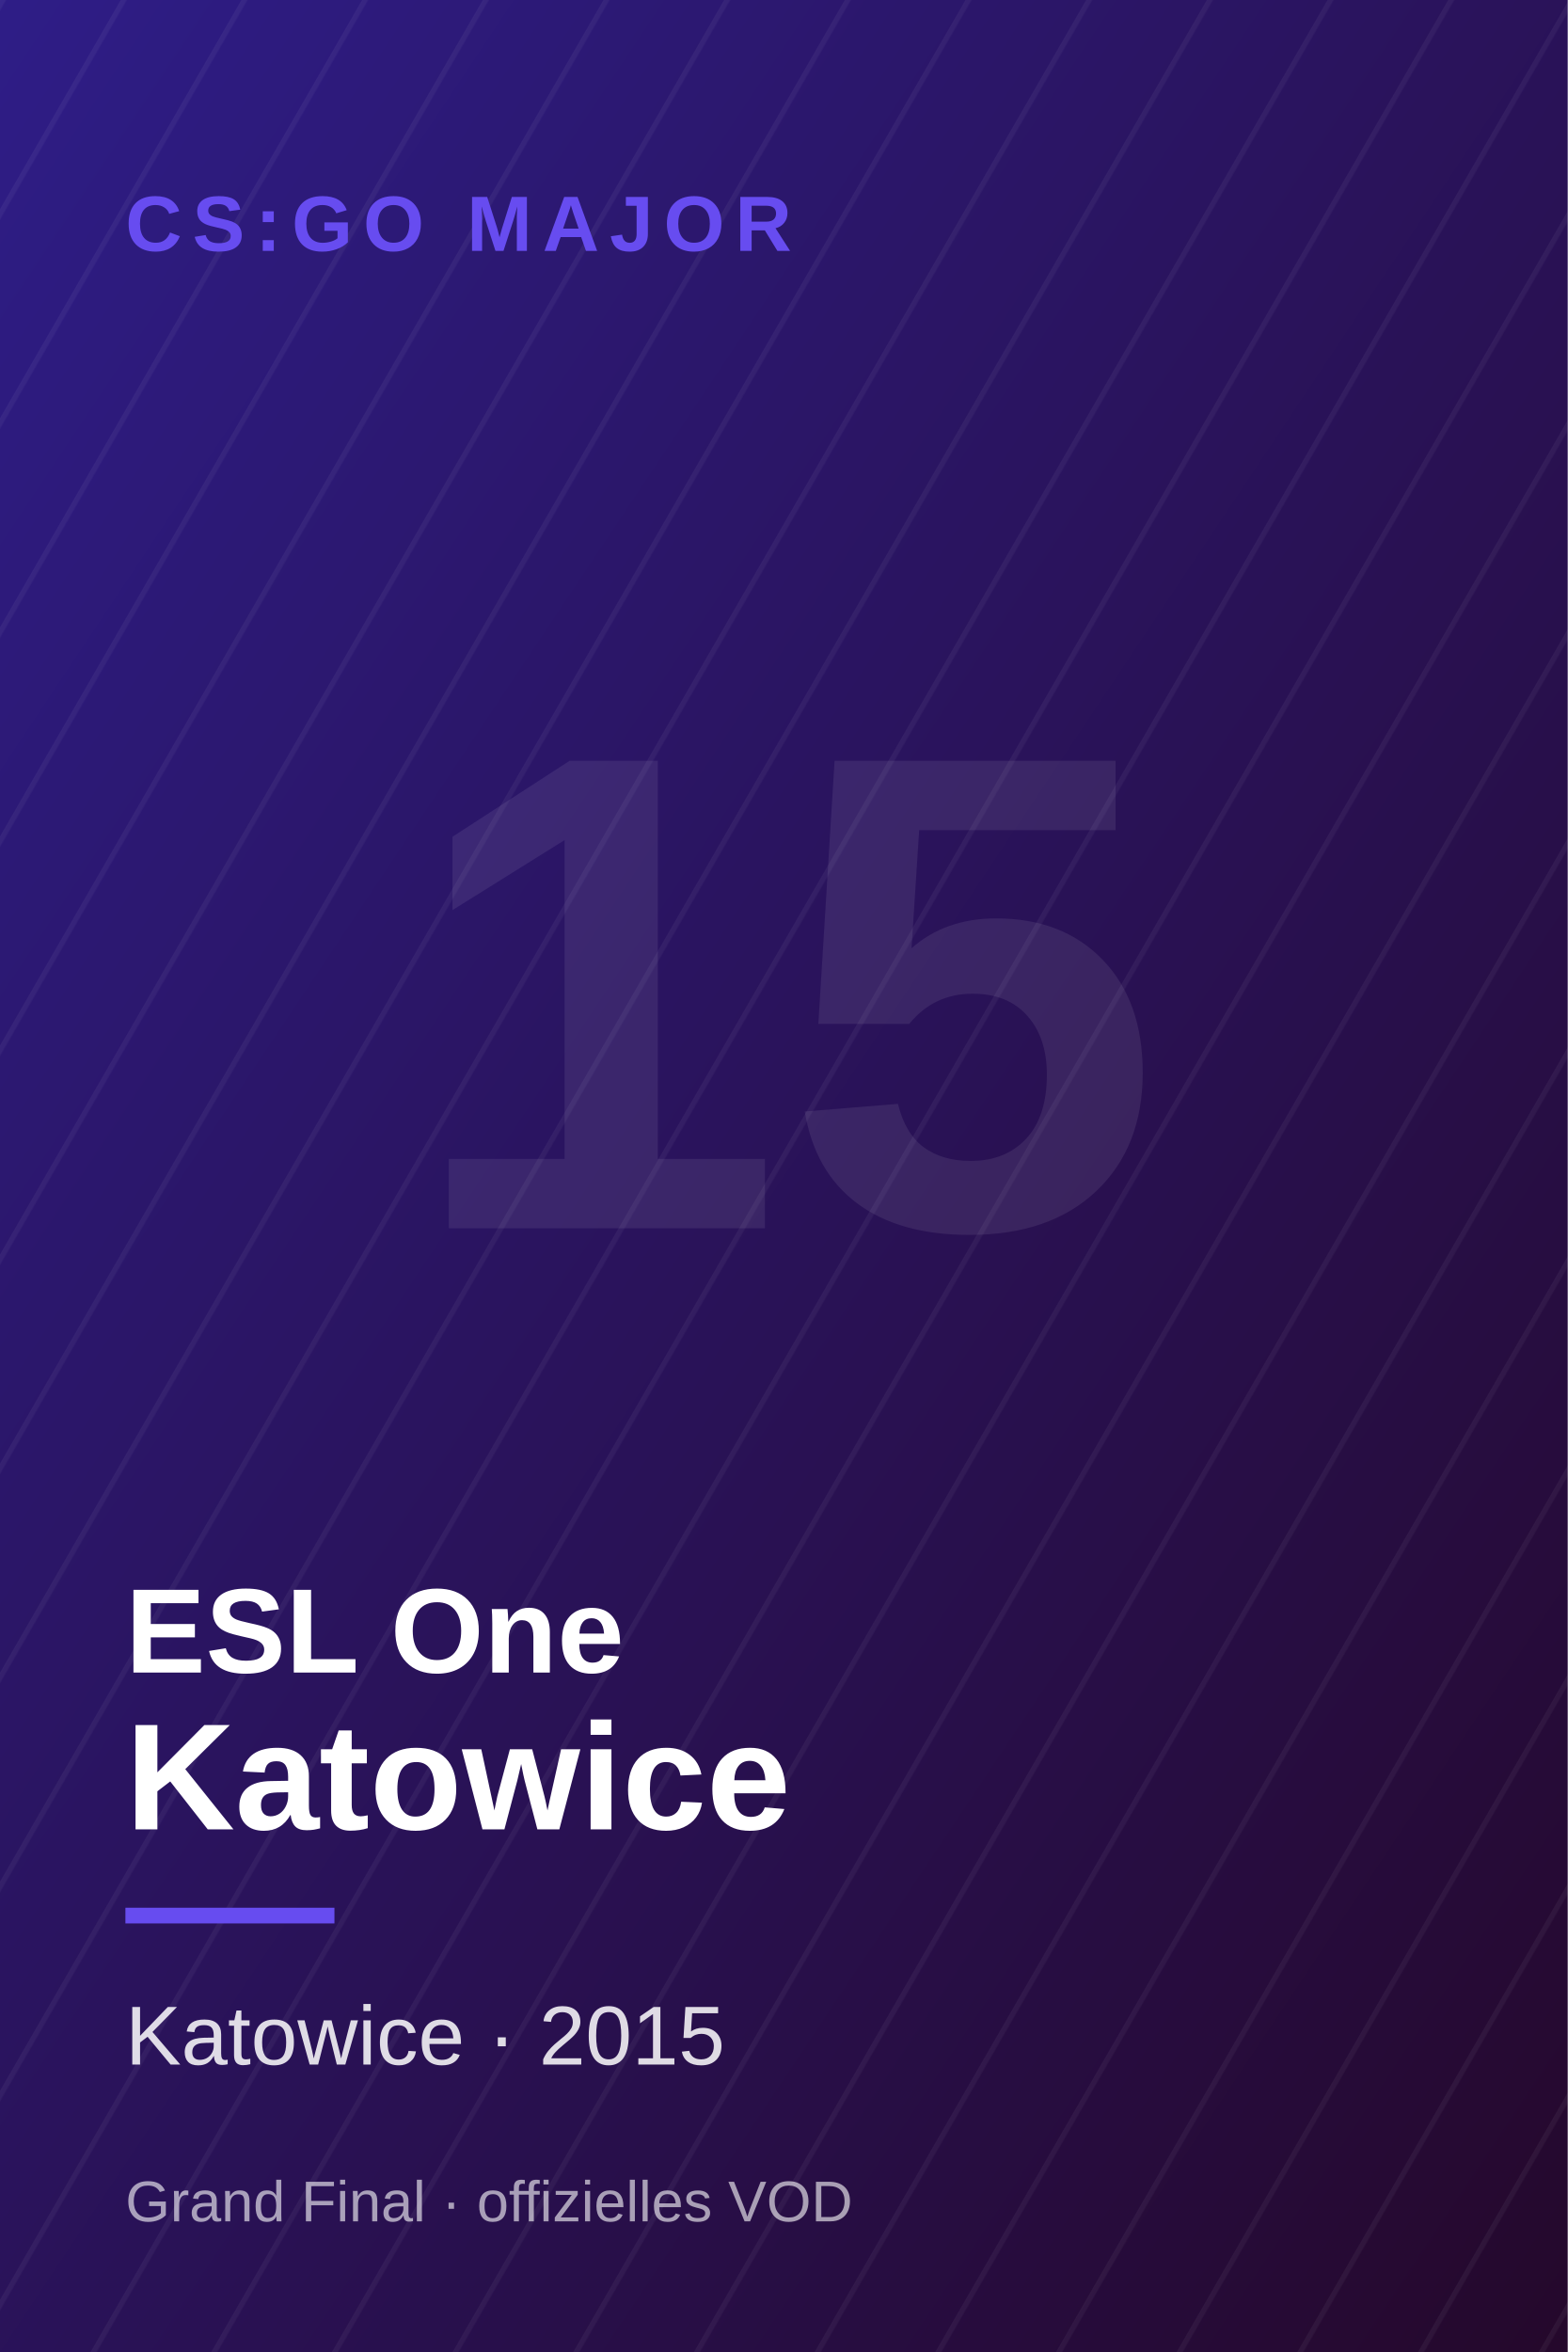
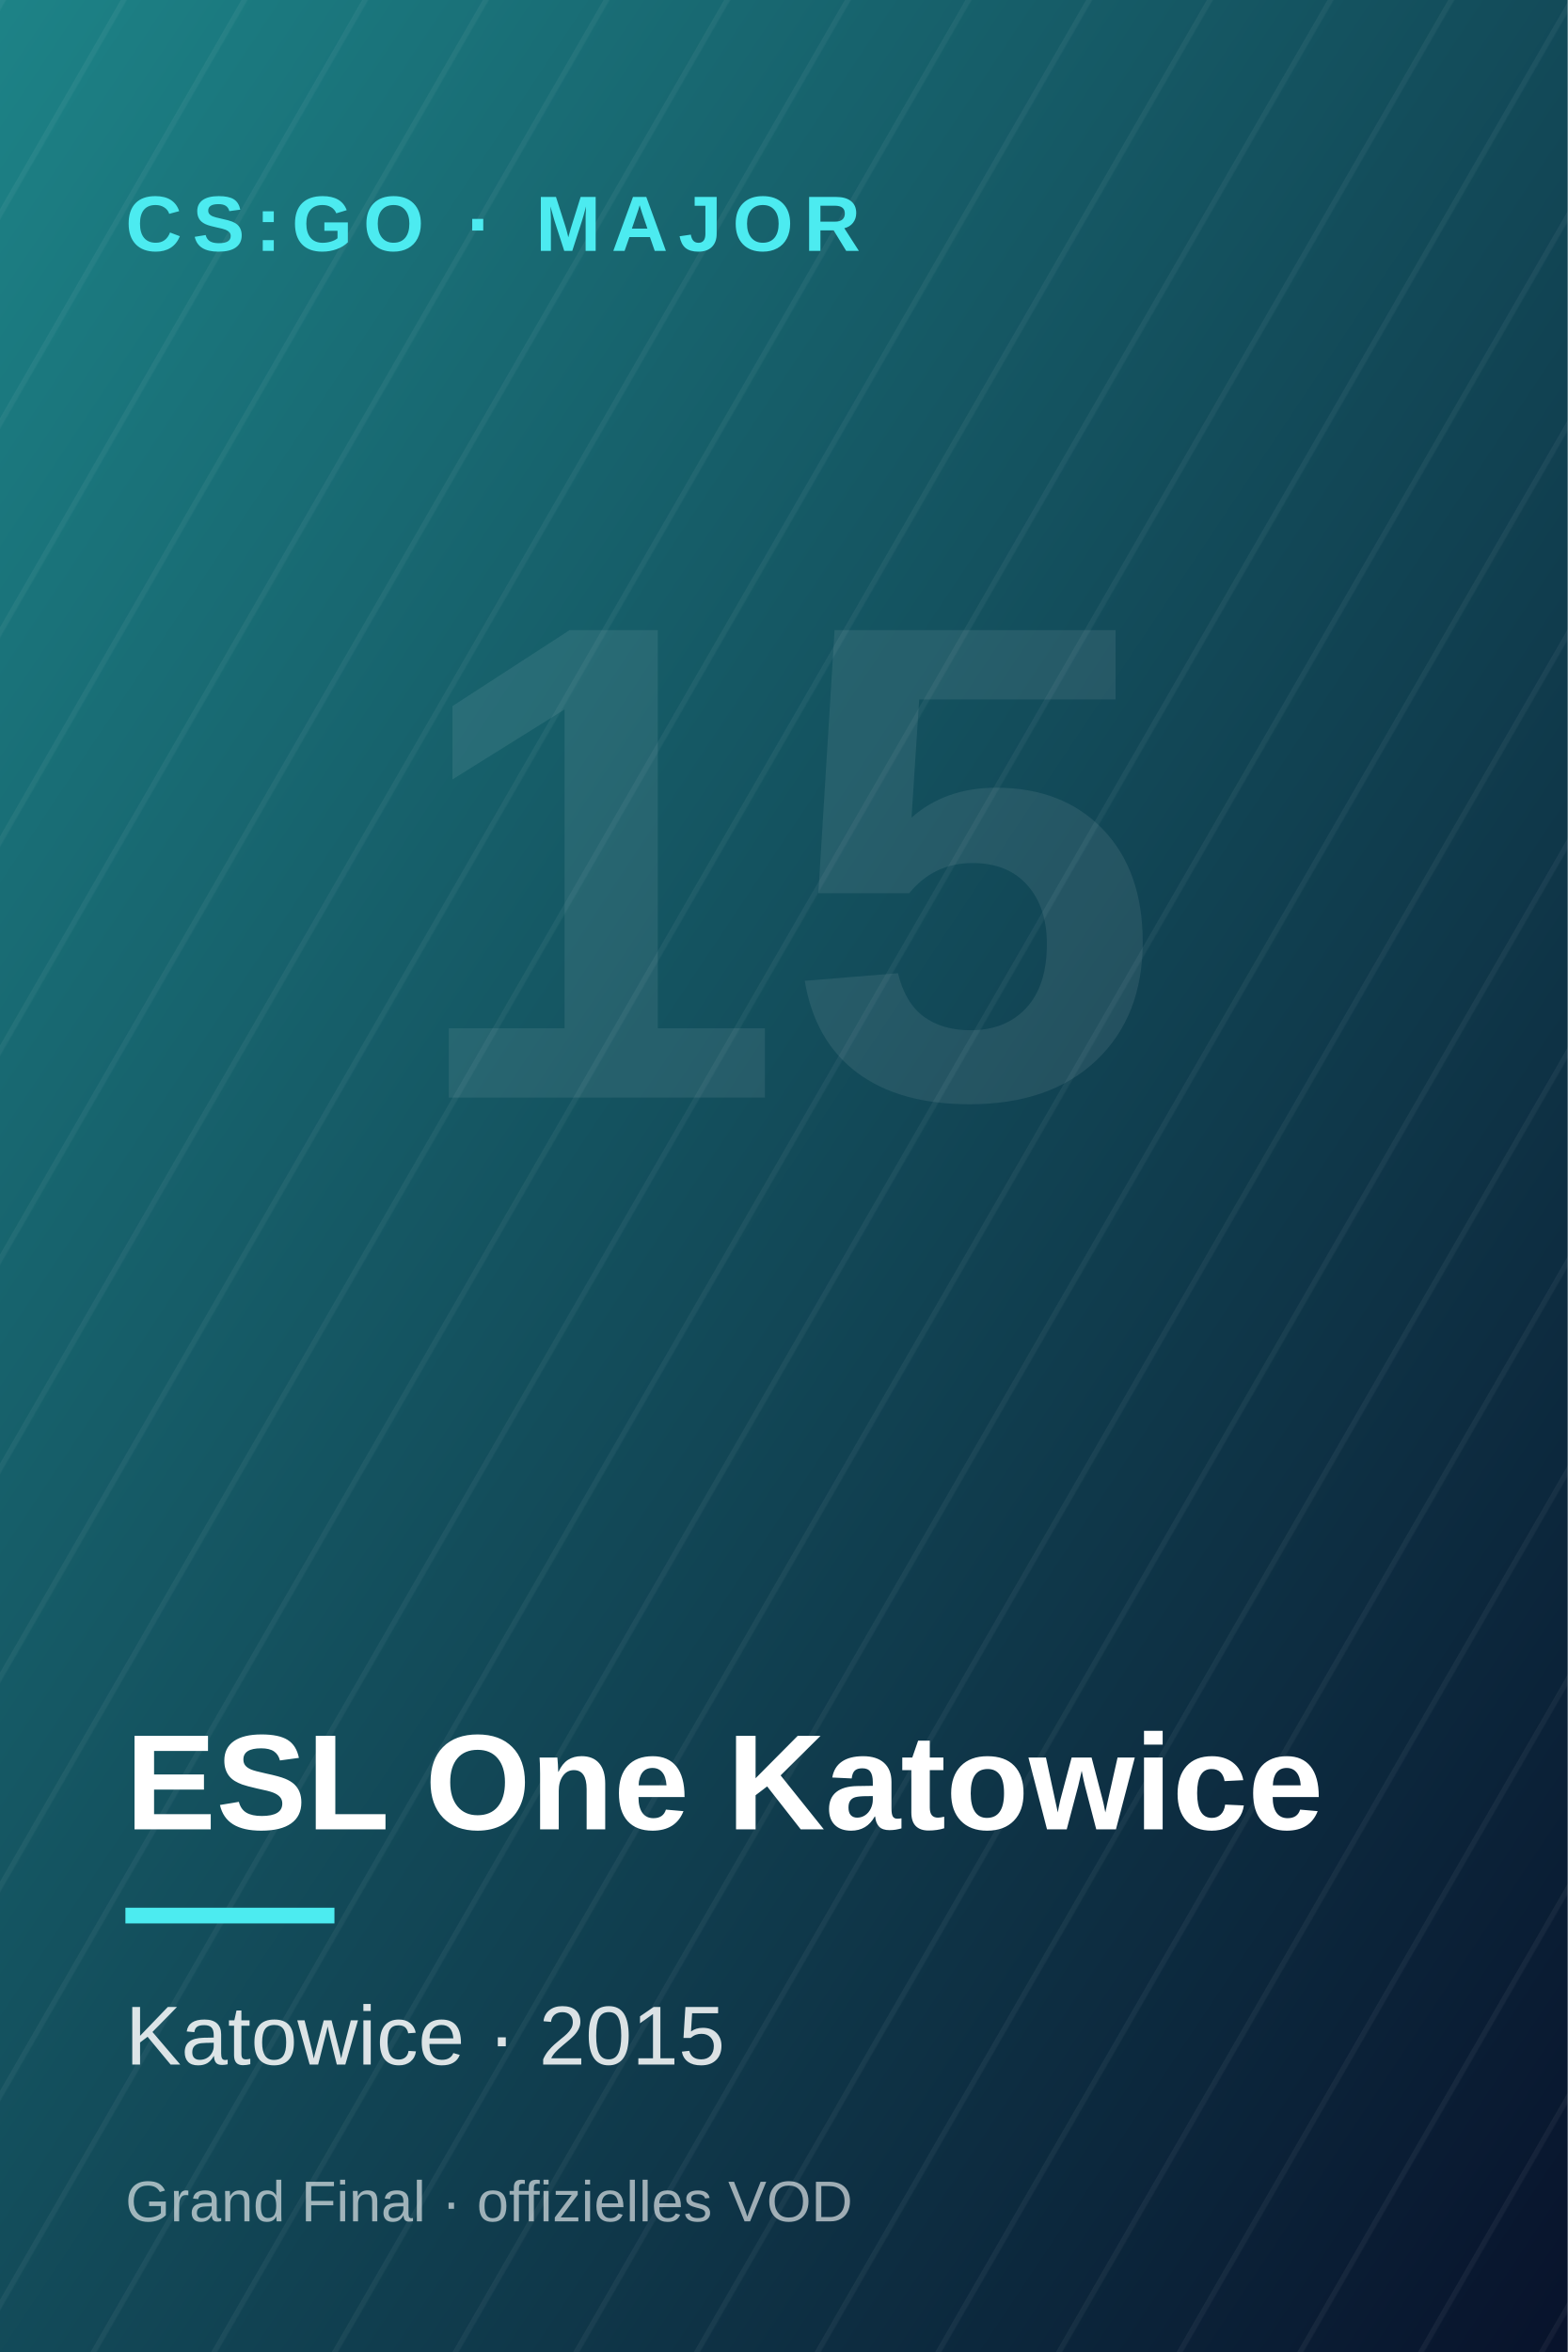
<svg xmlns="http://www.w3.org/2000/svg" width="600" height="900" viewBox="0 0 600 900">
  <defs>
    <linearGradient id="g" x1="0" y1="0" x2="1" y2="1">
-       <stop offset="0" stop-color="hsl(250,65%,32%)" />
-       <stop offset="1" stop-color="hsl(290,70%,10%)" />
+       <stop offset="0" stop-color="hsl(182,65%,32%)" />
+       <stop offset="1" stop-color="hsl(222,70%,10%)" />
    </linearGradient>
    <pattern id="p" width="40" height="40" patternUnits="userSpaceOnUse" patternTransform="rotate(30)">
      <rect width="2" height="40" fill="#fff" opacity=".05" />
    </pattern>
  </defs>
  <rect width="600" height="900" fill="url(#g)" />
  <rect width="600" height="900" fill="url(#p)" />
-   <text x="300" y="470" text-anchor="middle" font-family="Arial,Helvetica,sans-serif" font-weight="700" font-size="260" fill="#fff" opacity=".08">15</text>
-   <text x="48" y="96" font-family="Arial,Helvetica,sans-serif" font-weight="700" font-size="30" fill="hsl(250,85%,62%)" letter-spacing="4">CS:GO MAJOR</text>
-   <text x="48" y="640" font-family="Arial,Helvetica,sans-serif" font-weight="700" font-size="46" fill="#fff">ESL One</text>
-   <text x="48" y="700" font-family="Arial,Helvetica,sans-serif" font-weight="700" font-size="58" fill="#fff">Katowice</text>
-   <rect x="48" y="730" width="80" height="6" fill="hsl(250,85%,62%)" />
+   <text x="300" y="420" text-anchor="middle" font-family="Arial,Helvetica,sans-serif" font-weight="700" font-size="260" fill="#fff" opacity=".08">15</text>
+   <text x="48" y="96" font-family="Arial,Helvetica,sans-serif" font-weight="700" font-size="30" fill="hsl(182,85%,62%)" letter-spacing="4">CS:GO · MAJOR</text>
+   <text x="48" y="700" font-family="Arial,Helvetica,sans-serif" font-weight="700" font-size="52" fill="#fff">ESL One Katowice</text>
+   <rect x="48" y="730" width="80" height="6" fill="hsl(182,85%,62%)" />
  <text x="48" y="790" font-family="Arial,Helvetica,sans-serif" font-size="32" fill="#fff" opacity=".85">Katowice · 2015</text>
  <text x="48" y="850" font-family="Arial,Helvetica,sans-serif" font-size="22" fill="#fff" opacity=".6">Grand Final · offizielles VOD</text>
</svg>
